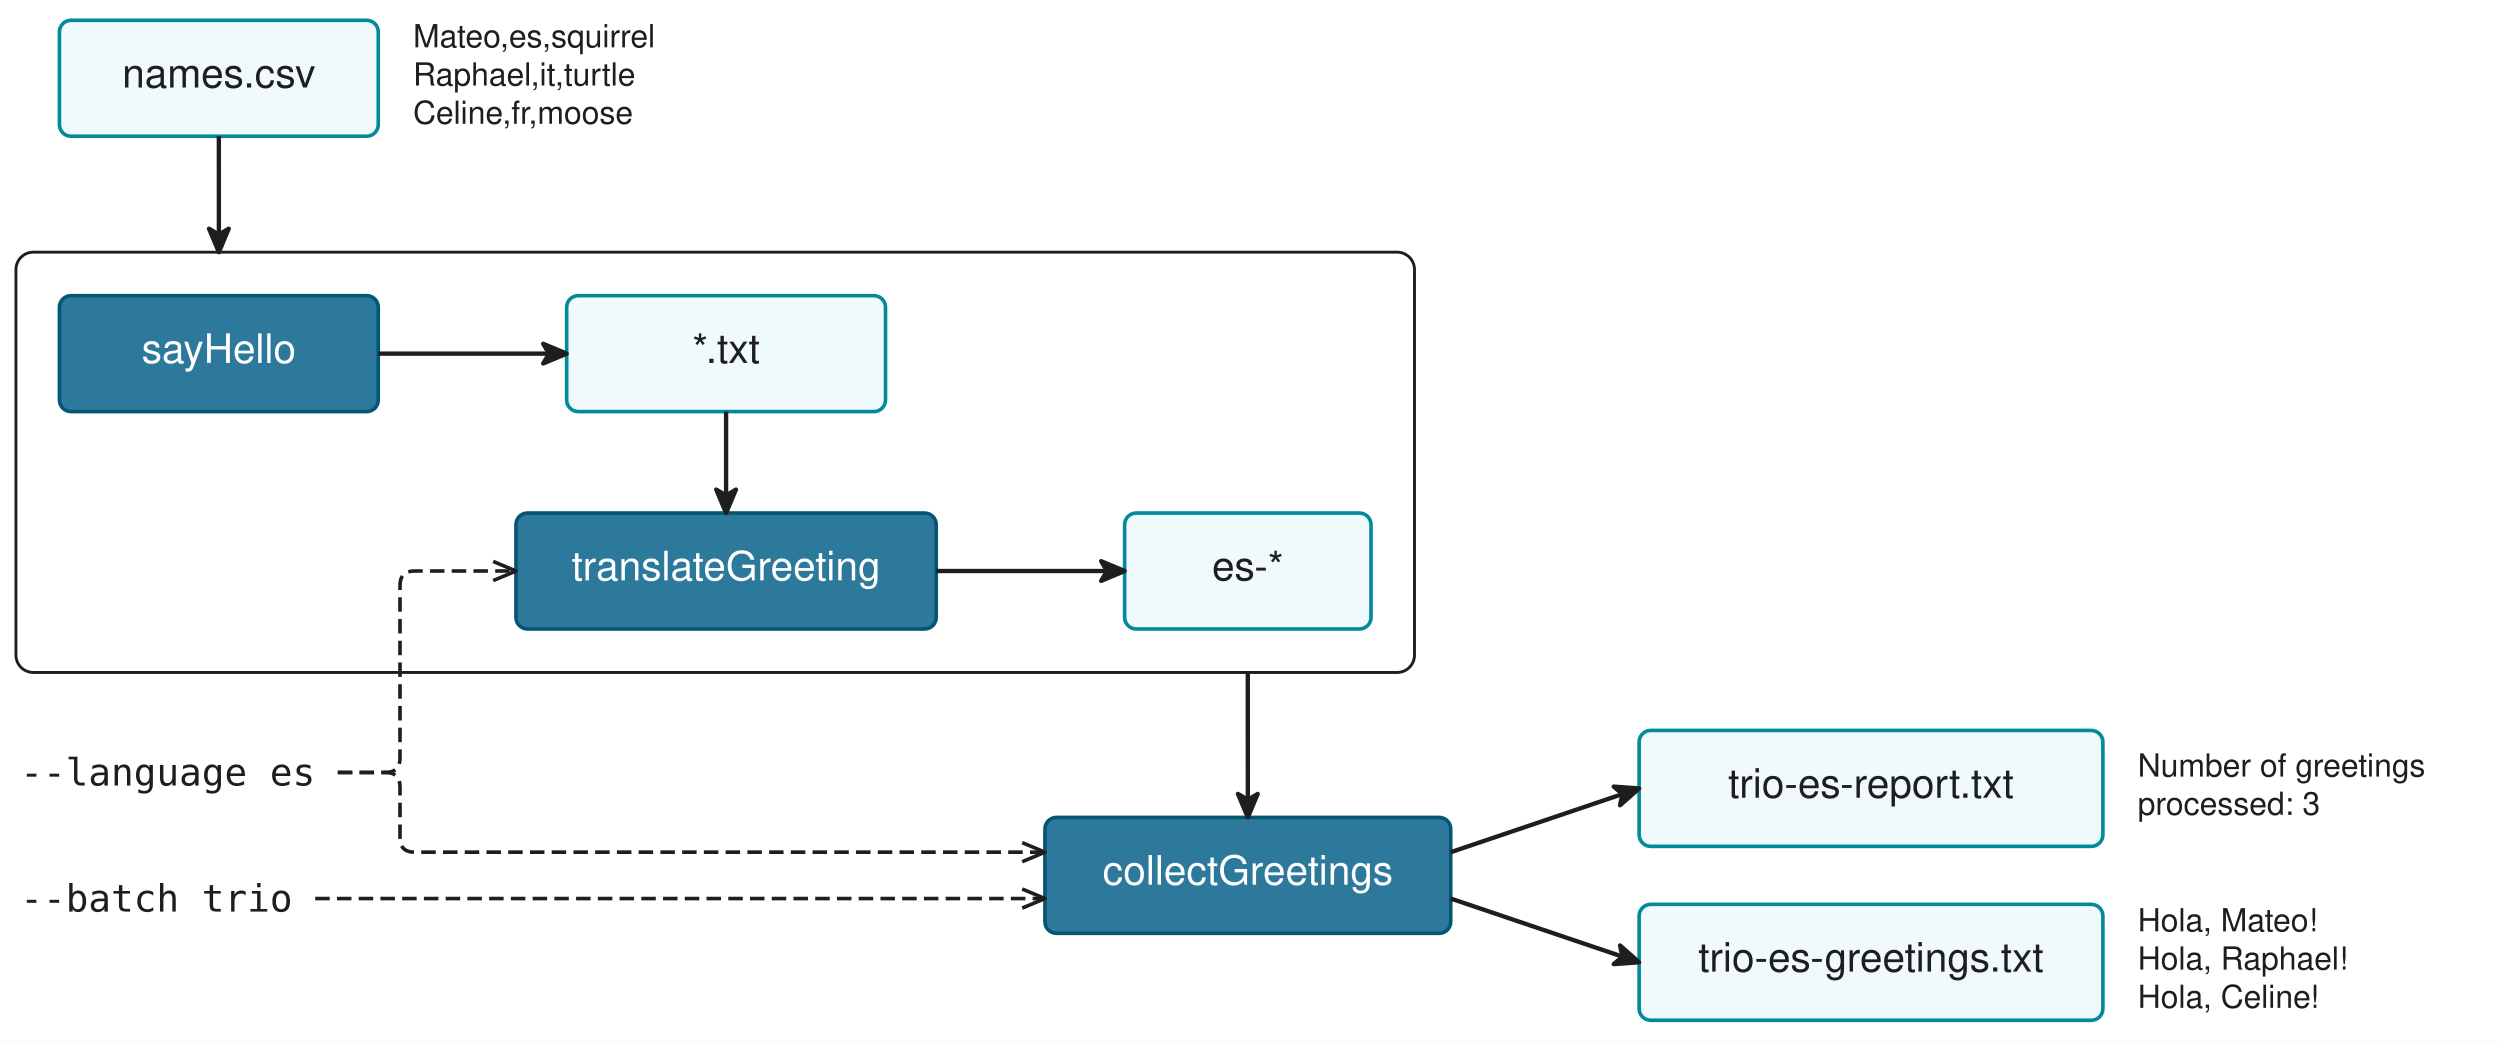
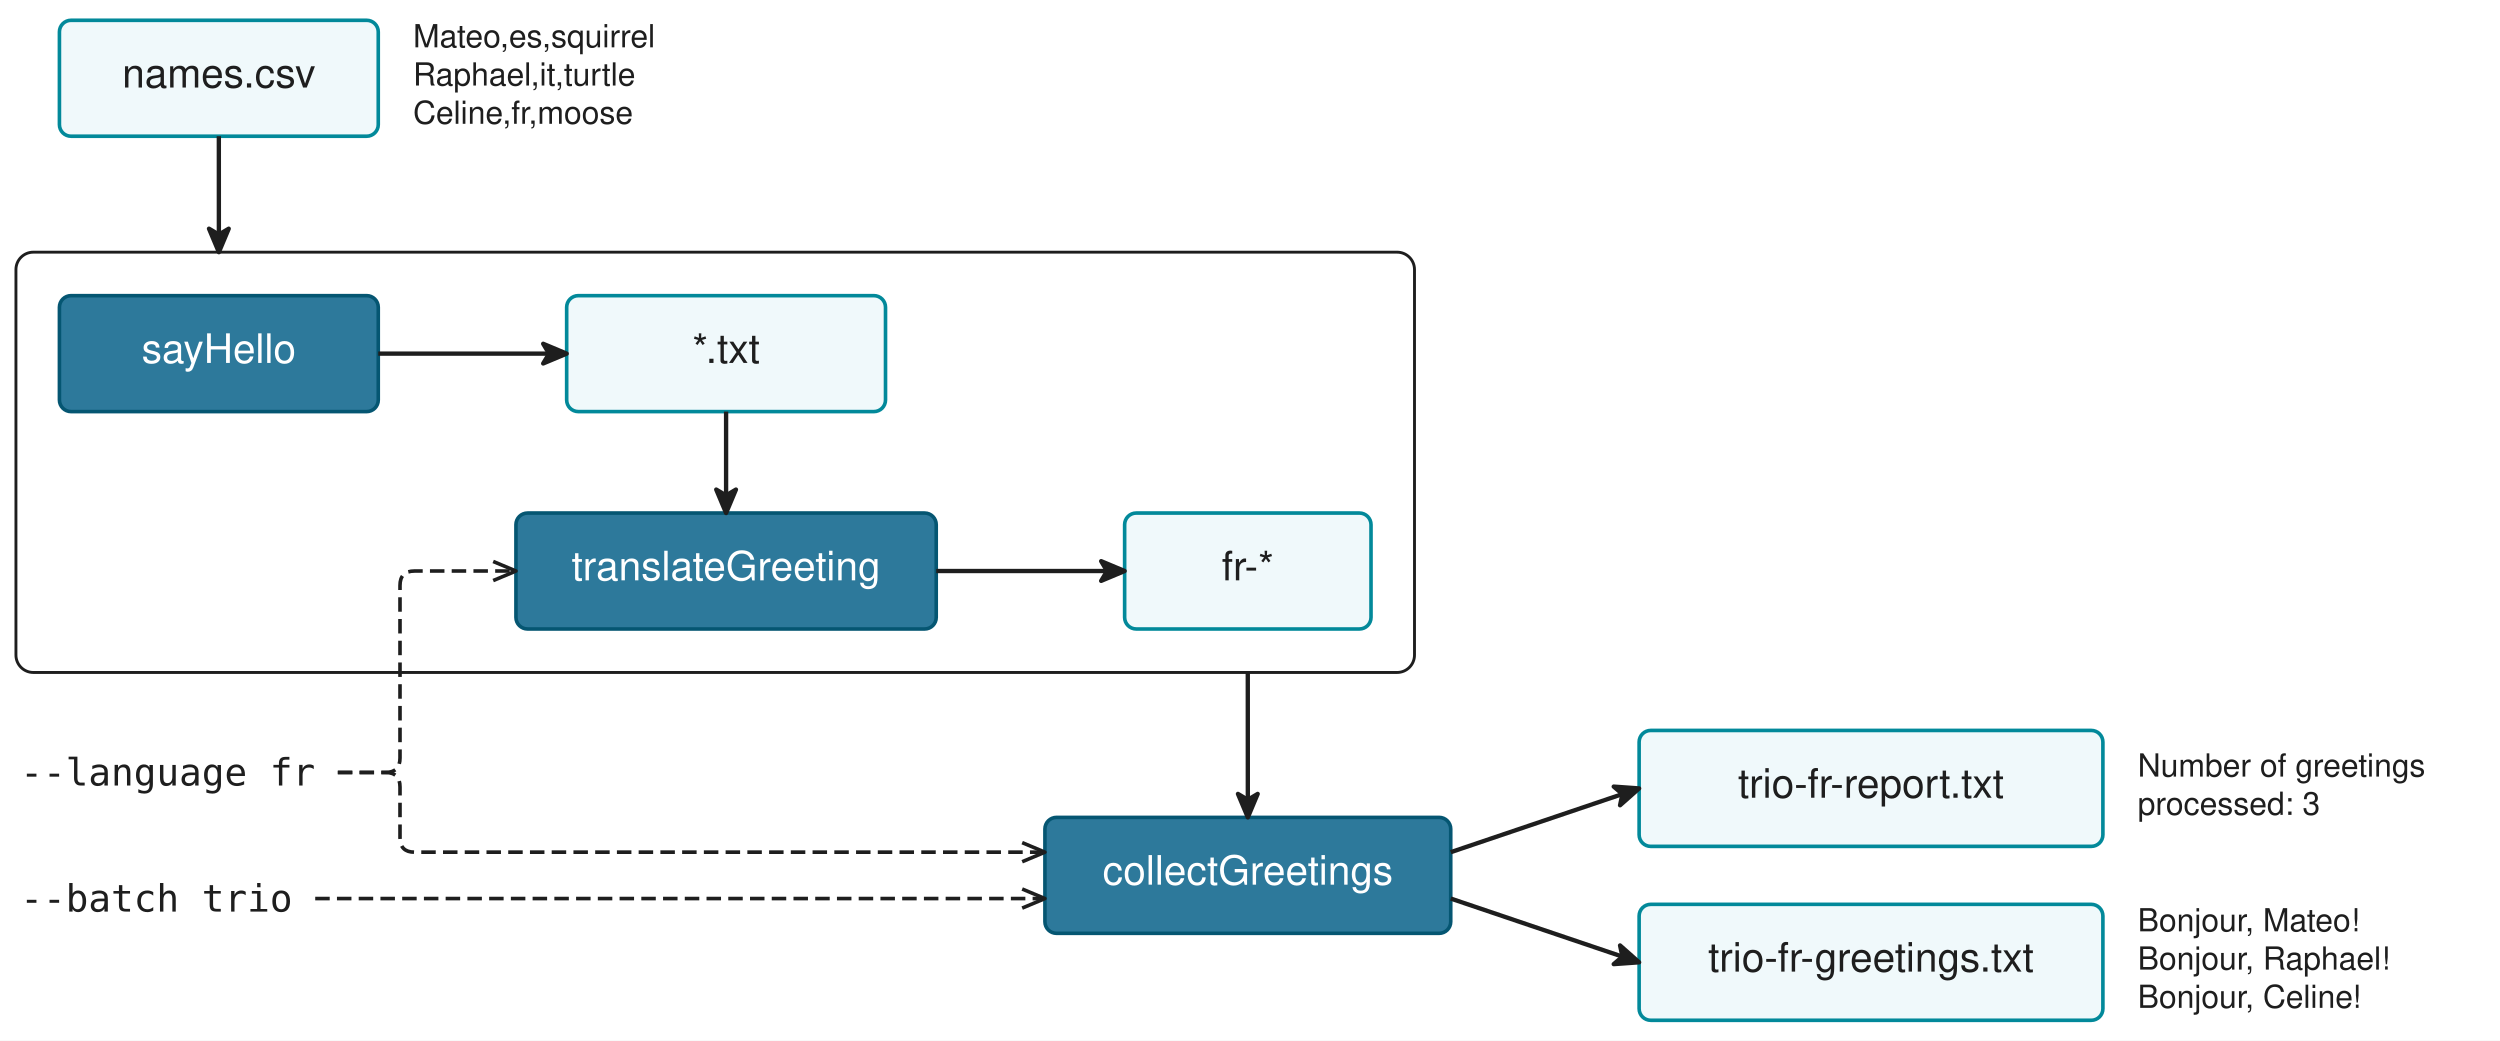
- <svg xmlns="http://www.w3.org/2000/svg" version="1.1" width="1725px" height="718px" viewBox="-1 76 1725 718" content="&lt;mxfile&gt;&lt;diagram id=&quot;hello-collect-4-way&quot; name=&quot;hello-collect-4-way&quot;&gt;&lt;mxGraphModel dx=&quot;2145&quot; dy=&quot;840&quot; grid=&quot;1&quot; gridSize=&quot;10&quot; guides=&quot;1&quot; tooltips=&quot;1&quot; connect=&quot;1&quot; arrows=&quot;1&quot; fold=&quot;1&quot; page=&quot;0&quot; pageScale=&quot;1&quot; pageWidth=&quot;1600&quot; pageHeight=&quot;1000&quot; background=&quot;#ffffff&quot; math=&quot;0&quot; shadow=&quot;0&quot;&gt;&lt;root&gt;&lt;mxCell id=&quot;0&quot; /&gt;&lt;mxCell id=&quot;1&quot; parent=&quot;0&quot; /&gt;&lt;mxCell id=&quot;frame7&quot; parent=&quot;1&quot; style=&quot;rounded=1;absoluteArcSize=1;arcSize=24;whiteSpace=nowrap;html=0;fillColor=none;strokeColor=#1e1e1e;container=1;collapsible=0;recursiveResize=0;strokeWidth=2;&quot; value=&quot;&quot; vertex=&quot;1&quot;&gt;&lt;mxGeometry height=&quot;290&quot; width=&quot;965&quot; x=&quot;10&quot; y=&quot;250&quot; as=&quot;geometry&quot; /&gt;&lt;/mxCell&gt;&lt;mxCell id=&quot;box3&quot; parent=&quot;frame7&quot; style=&quot;rounded=1;absoluteArcSize=1;arcSize=16;whiteSpace=nowrap;html=0;fontFamily=Helvetica;fontSize=28;fillColor=#2d799b;strokeColor=#055672;fontColor=#ffffff;strokeWidth=2.5;&quot; value=&quot;sayHello&quot; vertex=&quot;1&quot;&gt;&lt;mxGeometry height=&quot;80&quot; width=&quot;220&quot; x=&quot;30&quot; y=&quot;30&quot; as=&quot;geometry&quot; /&gt;&lt;/mxCell&gt;&lt;mxCell id=&quot;box4&quot; parent=&quot;frame7&quot; style=&quot;rounded=1;absoluteArcSize=1;arcSize=16;whiteSpace=nowrap;html=0;fontFamily=Helvetica;fontSize=28;fillColor=#f0f9fb;strokeColor=#02899a;fontColor=#1e1e1e;strokeWidth=2.5;&quot; value=&quot;*.txt&quot; vertex=&quot;1&quot;&gt;&lt;mxGeometry height=&quot;80&quot; width=&quot;220&quot; x=&quot;380&quot; y=&quot;30&quot; as=&quot;geometry&quot; /&gt;&lt;/mxCell&gt;&lt;mxCell id=&quot;box5&quot; parent=&quot;frame7&quot; style=&quot;rounded=1;absoluteArcSize=1;arcSize=16;whiteSpace=nowrap;html=0;fontFamily=Helvetica;fontSize=28;fillColor=#2d799b;strokeColor=#055672;fontColor=#ffffff;strokeWidth=2.5;&quot; value=&quot;translateGreeting&quot; vertex=&quot;1&quot;&gt;&lt;mxGeometry height=&quot;80&quot; width=&quot;290&quot; x=&quot;345&quot; y=&quot;180&quot; as=&quot;geometry&quot; /&gt;&lt;/mxCell&gt;&lt;mxCell id=&quot;box6&quot; parent=&quot;frame7&quot; style=&quot;rounded=1;absoluteArcSize=1;arcSize=16;whiteSpace=nowrap;html=0;fontFamily=Helvetica;fontSize=28;fillColor=#f0f9fb;strokeColor=#02899a;fontColor=#1e1e1e;strokeWidth=2.5;&quot; value=&quot;es-*&quot; vertex=&quot;1&quot;&gt;&lt;mxGeometry height=&quot;80&quot; width=&quot;170&quot; x=&quot;765&quot; y=&quot;180&quot; as=&quot;geometry&quot; /&gt;&lt;/mxCell&gt;&lt;mxCell id=&quot;edge17&quot; edge=&quot;1&quot; parent=&quot;frame7&quot; source=&quot;box4&quot; style=&quot;edgeStyle=none;html=0;endArrow=classic;endFill=1;strokeColor=#1e1e1e;exitX=0.5;exitY=1;exitDx=0;exitDy=0;entryY=0;entryDy=0;entryDx=0;entryX=0.5;strokeWidth=3;endSize=12;&quot; target=&quot;box5&quot;&gt;&lt;mxGeometry relative=&quot;1&quot; as=&quot;geometry&quot; /&gt;&lt;/mxCell&gt;&lt;mxCell id=&quot;edge18&quot; edge=&quot;1&quot; parent=&quot;frame7&quot; source=&quot;box5&quot; style=&quot;edgeStyle=none;html=0;endArrow=classic;endFill=1;strokeColor=#1e1e1e;exitX=1;exitY=0.5;entryX=0;entryY=0.5;exitDx=0;exitDy=0;entryDx=0;entryDy=0;strokeWidth=3;endSize=12;&quot; target=&quot;box6&quot;&gt;&lt;mxGeometry relative=&quot;1&quot; as=&quot;geometry&quot; /&gt;&lt;/mxCell&gt;&lt;mxCell id=&quot;edge19&quot; edge=&quot;1&quot; parent=&quot;frame7&quot; source=&quot;box3&quot; style=&quot;edgeStyle=none;html=0;endArrow=classic;endFill=1;strokeColor=#1e1e1e;exitX=1;exitY=0.5;entryX=0;entryY=0.5;exitDx=0;exitDy=0;entryDx=0;entryDy=0;strokeWidth=3;endSize=12;&quot; target=&quot;box4&quot;&gt;&lt;mxGeometry relative=&quot;1&quot; as=&quot;geometry&quot; /&gt;&lt;/mxCell&gt;&lt;mxCell id=&quot;box8&quot; parent=&quot;1&quot; style=&quot;rounded=1;absoluteArcSize=1;arcSize=16;whiteSpace=nowrap;html=0;fontFamily=Helvetica;fontSize=28;fillColor=#2d799b;strokeColor=#055672;fontColor=#ffffff;strokeWidth=2.5;&quot; value=&quot;collectGreetings&quot; vertex=&quot;1&quot;&gt;&lt;mxGeometry height=&quot;80&quot; width=&quot;280&quot; x=&quot;720&quot; y=&quot;640&quot; as=&quot;geometry&quot; /&gt;&lt;/mxCell&gt;&lt;mxCell id=&quot;box9&quot; parent=&quot;1&quot; style=&quot;rounded=1;absoluteArcSize=1;arcSize=16;whiteSpace=nowrap;html=0;fontFamily=Helvetica;fontSize=28;fillColor=#f0f9fb;strokeColor=#02899a;fontColor=#1e1e1e;strokeWidth=2.5;&quot; value=&quot;trio-es-greetings.txt&quot; vertex=&quot;1&quot;&gt;&lt;mxGeometry height=&quot;80&quot; width=&quot;320&quot; x=&quot;1130&quot; y=&quot;700&quot; as=&quot;geometry&quot; /&gt;&lt;/mxCell&gt;&lt;mxCell id=&quot;box10&quot; parent=&quot;1&quot; style=&quot;rounded=1;absoluteArcSize=1;arcSize=16;whiteSpace=nowrap;html=0;fontFamily=Helvetica;fontSize=28;fillColor=#f0f9fb;strokeColor=#02899a;fontColor=#1e1e1e;strokeWidth=2.5;&quot; value=&quot;names.csv&quot; vertex=&quot;1&quot;&gt;&lt;mxGeometry height=&quot;80&quot; width=&quot;220&quot; x=&quot;40&quot; y=&quot;90&quot; as=&quot;geometry&quot; /&gt;&lt;/mxCell&gt;&lt;mxCell id=&quot;box11&quot; parent=&quot;1&quot; style=&quot;rounded=1;absoluteArcSize=1;arcSize=16;whiteSpace=nowrap;html=0;fontFamily=Helvetica;fontSize=28;fillColor=#f0f9fb;strokeColor=#02899a;fontColor=#1e1e1e;strokeWidth=2.5;&quot; value=&quot;trio-es-report.txt&quot; vertex=&quot;1&quot;&gt;&lt;mxGeometry height=&quot;80&quot; width=&quot;320&quot; x=&quot;1130&quot; y=&quot;580&quot; as=&quot;geometry&quot; /&gt;&lt;/mxCell&gt;&lt;mxCell id=&quot;text12&quot; parent=&quot;1&quot; style=&quot;text;html=0;align=left;verticalAlign=middle;whiteSpace=nowrap;spacing=0;spacingLeft=4;fontFamily=Helvetica;fontSize=22;fontColor=#1e1e1e;&quot; value=&quot;Hola, Mateo!&amp;#10;Hola, Raphael!&amp;#10;Hola, Celine!&quot; vertex=&quot;1&quot;&gt;&lt;mxGeometry height=&quot;88&quot; width=&quot;183&quot; x=&quot;1470&quot; y=&quot;696&quot; as=&quot;geometry&quot; /&gt;&lt;/mxCell&gt;&lt;mxCell id=&quot;text13&quot; parent=&quot;1&quot; style=&quot;text;html=0;align=left;verticalAlign=middle;whiteSpace=nowrap;spacing=0;spacingLeft=4;fontFamily=Helvetica;fontSize=22;fontColor=#1e1e1e;&quot; value=&quot;Mateo,es,squirrel&amp;#10;Raphael,it,turtle&amp;#10;Celine,fr,moose&quot; vertex=&quot;1&quot;&gt;&lt;mxGeometry height=&quot;88&quot; width=&quot;220&quot; x=&quot;280&quot; y=&quot;86&quot; as=&quot;geometry&quot; /&gt;&lt;/mxCell&gt;&lt;mxCell id=&quot;text14&quot; parent=&quot;1&quot; style=&quot;text;html=0;align=left;verticalAlign=middle;whiteSpace=nowrap;spacing=0;spacingLeft=4;fontSize=26;fontFamily=Menlo;fontColor=#1e1e1e;&quot; value=&quot;--batch trio&quot; vertex=&quot;1&quot;&gt;&lt;mxGeometry height=&quot;38&quot; width=&quot;207.5&quot; x=&quot;9&quot; y=&quot;677&quot; as=&quot;geometry&quot; /&gt;&lt;/mxCell&gt;&lt;mxCell id=&quot;text15&quot; parent=&quot;1&quot; style=&quot;text;html=0;align=left;verticalAlign=middle;whiteSpace=nowrap;spacing=0;spacingLeft=4;fontFamily=Helvetica;fontSize=22;fontColor=#1e1e1e;&quot; value=&quot;Number of greetings&amp;#10;processed: 3&quot; vertex=&quot;1&quot;&gt;&lt;mxGeometry height=&quot;62&quot; width=&quot;244&quot; x=&quot;1470&quot; y=&quot;589&quot; as=&quot;geometry&quot; /&gt;&lt;/mxCell&gt;&lt;mxCell id=&quot;edge20&quot; edge=&quot;1&quot; parent=&quot;1&quot; source=&quot;frame7&quot; style=&quot;edgeStyle=none;html=0;endArrow=classic;endFill=1;strokeColor=#1e1e1e;exitY=1;exitDx=0;exitDy=0;entryY=0;entryDy=0;entryDx=0;exitX=0.881;entryX=0.5;strokeWidth=3;endSize=12;&quot; target=&quot;box8&quot;&gt;&lt;mxGeometry relative=&quot;1&quot; as=&quot;geometry&quot; /&gt;&lt;/mxCell&gt;&lt;mxCell id=&quot;edge21&quot; edge=&quot;1&quot; parent=&quot;1&quot; source=&quot;box10&quot; style=&quot;edgeStyle=none;html=0;endArrow=classic;endFill=1;strokeColor=#1e1e1e;exitY=1;exitDx=0;exitDy=0;entryY=0;entryDy=0;entryDx=0;exitX=0.5;entryX=0.145;strokeWidth=3;endSize=12;&quot; target=&quot;frame7&quot;&gt;&lt;mxGeometry relative=&quot;1&quot; as=&quot;geometry&quot; /&gt;&lt;/mxCell&gt;&lt;mxCell id=&quot;edge22&quot; edge=&quot;1&quot; parent=&quot;1&quot; source=&quot;box8&quot; style=&quot;edgeStyle=none;html=0;endArrow=classic;endFill=1;strokeColor=#1e1e1e;exitX=1;exitDx=0;exitDy=0;entryX=0;entryDx=0;entryDy=0;exitY=0.3;entryY=0.5;strokeWidth=3;endSize=12;&quot; target=&quot;box11&quot;&gt;&lt;mxGeometry relative=&quot;1&quot; as=&quot;geometry&quot; /&gt;&lt;/mxCell&gt;&lt;mxCell id=&quot;edge23&quot; edge=&quot;1&quot; parent=&quot;1&quot; source=&quot;text14&quot; style=&quot;edgeStyle=orthogonalEdgeStyle;rounded=1;arcSize=40;html=0;exitDx=0;exitDy=0;entryDx=0;entryDy=0;dashed=1;endArrow=open;endFill=0;exitX=1;exitY=0.5;entryX=0;entryY=0.7;strokeWidth=2.5;endSize=12;strokeColor=#1e1e1e;dashPattern=4 2;&quot; target=&quot;box8&quot;&gt;&lt;mxGeometry relative=&quot;1&quot; x=&quot;-0.187&quot; as=&quot;geometry&quot;&gt;&lt;mxPoint x=&quot;720&quot; y=&quot;696&quot; as=&quot;targetPoint&quot; /&gt;&lt;/mxGeometry&gt;&lt;/mxCell&gt;&lt;mxCell id=&quot;edge24&quot; edge=&quot;1&quot; parent=&quot;1&quot; source=&quot;box8&quot; style=&quot;edgeStyle=none;html=0;endArrow=classic;endFill=1;strokeColor=#1e1e1e;exitX=1;exitDx=0;exitDy=0;entryX=0;entryDx=0;entryDy=0;exitY=0.7;entryY=0.5;strokeWidth=3;endSize=12;&quot; target=&quot;box9&quot;&gt;&lt;mxGeometry relative=&quot;1&quot; as=&quot;geometry&quot; /&gt;&lt;/mxCell&gt;&lt;mxCell id=&quot;text16&quot; parent=&quot;1&quot; style=&quot;text;html=0;align=left;verticalAlign=middle;whiteSpace=nowrap;spacing=0;spacingLeft=4;fontSize=26;fontFamily=Menlo;fontColor=#1e1e1e;&quot; value=&quot;--language es&quot; vertex=&quot;1&quot;&gt;&lt;mxGeometry height=&quot;38&quot; width=&quot;223.1&quot; x=&quot;9&quot; y=&quot;590&quot; as=&quot;geometry&quot; /&gt;&lt;/mxCell&gt;&lt;mxCell id=&quot;edge25&quot; edge=&quot;1&quot; parent=&quot;1&quot; source=&quot;text16&quot; style=&quot;edgeStyle=orthogonalEdgeStyle;rounded=1;arcSize=40;html=0;exitDx=0;exitDy=0;entryDx=0;entryDy=0;dashed=1;endArrow=open;endFill=0;exitX=1;exitY=0.5;entryX=0;entryY=0.5;strokeWidth=2.5;endSize=12;strokeColor=#1e1e1e;dashPattern=4 2;&quot; target=&quot;box5&quot;&gt;&lt;mxGeometry relative=&quot;1&quot; x=&quot;-0.026&quot; as=&quot;geometry&quot;&gt;&lt;Array as=&quot;points&quot;&gt;&lt;mxPoint x=&quot;275&quot; y=&quot;609&quot; /&gt;&lt;mxPoint x=&quot;275&quot; y=&quot;470&quot; /&gt;&lt;/Array&gt;&lt;/mxGeometry&gt;&lt;/mxCell&gt;&lt;mxCell id=&quot;tl68wf-33q9DYIZZiuzW-2&quot; edge=&quot;1&quot; parent=&quot;1&quot; source=&quot;text16&quot; style=&quot;edgeStyle=orthogonalEdgeStyle;rounded=1;arcSize=40;html=0;entryDx=0;entryDy=0;exitDx=0;exitDy=0;dashed=1;endArrow=open;endFill=0;exitX=1;exitY=0.5;entryX=0;entryY=0.3;strokeWidth=2.5;endSize=12;strokeColor=#1e1e1e;dashPattern=4 2;&quot; target=&quot;box8&quot;&gt;&lt;mxGeometry relative=&quot;1&quot; x=&quot;-0.392&quot; as=&quot;geometry&quot;&gt;&lt;Array as=&quot;points&quot;&gt;&lt;mxPoint x=&quot;275&quot; y=&quot;609&quot; /&gt;&lt;mxPoint x=&quot;275&quot; y=&quot;664&quot; /&gt;&lt;/Array&gt;&lt;/mxGeometry&gt;&lt;/mxCell&gt;&lt;/root&gt;&lt;/mxGraphModel&gt;&lt;/diagram&gt;&lt;/mxfile&gt;">
+ <svg xmlns="http://www.w3.org/2000/svg" version="1.1" width="1725px" height="718px" viewBox="-1 76 1725 718" content="&lt;mxfile&gt;&lt;diagram id=&quot;hello-collect-4-way&quot; name=&quot;hello-collect-4-way&quot;&gt;&lt;mxGraphModel dx=&quot;2145&quot; dy=&quot;840&quot; grid=&quot;1&quot; gridSize=&quot;10&quot; guides=&quot;1&quot; tooltips=&quot;1&quot; connect=&quot;1&quot; arrows=&quot;1&quot; fold=&quot;1&quot; page=&quot;0&quot; pageScale=&quot;1&quot; pageWidth=&quot;1600&quot; pageHeight=&quot;1000&quot; background=&quot;#ffffff&quot; math=&quot;0&quot; shadow=&quot;0&quot;&gt;&lt;root&gt;&lt;mxCell id=&quot;0&quot; /&gt;&lt;mxCell id=&quot;1&quot; parent=&quot;0&quot; /&gt;&lt;mxCell id=&quot;frame7&quot; parent=&quot;1&quot; style=&quot;rounded=1;absoluteArcSize=1;arcSize=24;whiteSpace=nowrap;html=0;fillColor=none;strokeColor=#1e1e1e;container=1;collapsible=0;recursiveResize=0;strokeWidth=2;&quot; value=&quot;&quot; vertex=&quot;1&quot;&gt;&lt;mxGeometry height=&quot;290&quot; width=&quot;965&quot; x=&quot;10&quot; y=&quot;250&quot; as=&quot;geometry&quot; /&gt;&lt;/mxCell&gt;&lt;mxCell id=&quot;box3&quot; parent=&quot;frame7&quot; style=&quot;rounded=1;absoluteArcSize=1;arcSize=16;whiteSpace=nowrap;html=0;fontFamily=Helvetica;fontSize=28;fillColor=#2d799b;strokeColor=#055672;fontColor=#ffffff;strokeWidth=2.5;&quot; value=&quot;sayHello&quot; vertex=&quot;1&quot;&gt;&lt;mxGeometry height=&quot;80&quot; width=&quot;220&quot; x=&quot;30&quot; y=&quot;30&quot; as=&quot;geometry&quot; /&gt;&lt;/mxCell&gt;&lt;mxCell id=&quot;box4&quot; parent=&quot;frame7&quot; style=&quot;rounded=1;absoluteArcSize=1;arcSize=16;whiteSpace=nowrap;html=0;fontFamily=Helvetica;fontSize=28;fillColor=#f0f9fb;strokeColor=#02899a;fontColor=#1e1e1e;strokeWidth=2.5;&quot; value=&quot;*.txt&quot; vertex=&quot;1&quot;&gt;&lt;mxGeometry height=&quot;80&quot; width=&quot;220&quot; x=&quot;380&quot; y=&quot;30&quot; as=&quot;geometry&quot; /&gt;&lt;/mxCell&gt;&lt;mxCell id=&quot;box5&quot; parent=&quot;frame7&quot; style=&quot;rounded=1;absoluteArcSize=1;arcSize=16;whiteSpace=nowrap;html=0;fontFamily=Helvetica;fontSize=28;fillColor=#2d799b;strokeColor=#055672;fontColor=#ffffff;strokeWidth=2.5;&quot; value=&quot;translateGreeting&quot; vertex=&quot;1&quot;&gt;&lt;mxGeometry height=&quot;80&quot; width=&quot;290&quot; x=&quot;345&quot; y=&quot;180&quot; as=&quot;geometry&quot; /&gt;&lt;/mxCell&gt;&lt;mxCell id=&quot;box6&quot; parent=&quot;frame7&quot; style=&quot;rounded=1;absoluteArcSize=1;arcSize=16;whiteSpace=nowrap;html=0;fontFamily=Helvetica;fontSize=28;fillColor=#f0f9fb;strokeColor=#02899a;fontColor=#1e1e1e;strokeWidth=2.5;&quot; value=&quot;fr-*&quot; vertex=&quot;1&quot;&gt;&lt;mxGeometry height=&quot;80&quot; width=&quot;170&quot; x=&quot;765&quot; y=&quot;180&quot; as=&quot;geometry&quot; /&gt;&lt;/mxCell&gt;&lt;mxCell id=&quot;edge17&quot; edge=&quot;1&quot; parent=&quot;frame7&quot; source=&quot;box4&quot; style=&quot;edgeStyle=none;html=0;endArrow=classic;endFill=1;strokeColor=#1e1e1e;exitX=0.5;exitY=1;exitDx=0;exitDy=0;entryY=0;entryDy=0;entryDx=0;entryX=0.5;strokeWidth=3;endSize=12;&quot; target=&quot;box5&quot;&gt;&lt;mxGeometry relative=&quot;1&quot; as=&quot;geometry&quot; /&gt;&lt;/mxCell&gt;&lt;mxCell id=&quot;edge18&quot; edge=&quot;1&quot; parent=&quot;frame7&quot; source=&quot;box5&quot; style=&quot;edgeStyle=none;html=0;endArrow=classic;endFill=1;strokeColor=#1e1e1e;exitX=1;exitY=0.5;entryX=0;entryY=0.5;exitDx=0;exitDy=0;entryDx=0;entryDy=0;strokeWidth=3;endSize=12;&quot; target=&quot;box6&quot;&gt;&lt;mxGeometry relative=&quot;1&quot; as=&quot;geometry&quot; /&gt;&lt;/mxCell&gt;&lt;mxCell id=&quot;edge19&quot; edge=&quot;1&quot; parent=&quot;frame7&quot; source=&quot;box3&quot; style=&quot;edgeStyle=none;html=0;endArrow=classic;endFill=1;strokeColor=#1e1e1e;exitX=1;exitY=0.5;entryX=0;entryY=0.5;exitDx=0;exitDy=0;entryDx=0;entryDy=0;strokeWidth=3;endSize=12;&quot; target=&quot;box4&quot;&gt;&lt;mxGeometry relative=&quot;1&quot; as=&quot;geometry&quot; /&gt;&lt;/mxCell&gt;&lt;mxCell id=&quot;box8&quot; parent=&quot;1&quot; style=&quot;rounded=1;absoluteArcSize=1;arcSize=16;whiteSpace=nowrap;html=0;fontFamily=Helvetica;fontSize=28;fillColor=#2d799b;strokeColor=#055672;fontColor=#ffffff;strokeWidth=2.5;&quot; value=&quot;collectGreetings&quot; vertex=&quot;1&quot;&gt;&lt;mxGeometry height=&quot;80&quot; width=&quot;280&quot; x=&quot;720&quot; y=&quot;640&quot; as=&quot;geometry&quot; /&gt;&lt;/mxCell&gt;&lt;mxCell id=&quot;box9&quot; parent=&quot;1&quot; style=&quot;rounded=1;absoluteArcSize=1;arcSize=16;whiteSpace=nowrap;html=0;fontFamily=Helvetica;fontSize=28;fillColor=#f0f9fb;strokeColor=#02899a;fontColor=#1e1e1e;strokeWidth=2.5;&quot; value=&quot;trio-fr-greetings.txt&quot; vertex=&quot;1&quot;&gt;&lt;mxGeometry height=&quot;80&quot; width=&quot;320&quot; x=&quot;1130&quot; y=&quot;700&quot; as=&quot;geometry&quot; /&gt;&lt;/mxCell&gt;&lt;mxCell id=&quot;box10&quot; parent=&quot;1&quot; style=&quot;rounded=1;absoluteArcSize=1;arcSize=16;whiteSpace=nowrap;html=0;fontFamily=Helvetica;fontSize=28;fillColor=#f0f9fb;strokeColor=#02899a;fontColor=#1e1e1e;strokeWidth=2.5;&quot; value=&quot;names.csv&quot; vertex=&quot;1&quot;&gt;&lt;mxGeometry height=&quot;80&quot; width=&quot;220&quot; x=&quot;40&quot; y=&quot;90&quot; as=&quot;geometry&quot; /&gt;&lt;/mxCell&gt;&lt;mxCell id=&quot;box11&quot; parent=&quot;1&quot; style=&quot;rounded=1;absoluteArcSize=1;arcSize=16;whiteSpace=nowrap;html=0;fontFamily=Helvetica;fontSize=28;fillColor=#f0f9fb;strokeColor=#02899a;fontColor=#1e1e1e;strokeWidth=2.5;&quot; value=&quot;trio-fr-report.txt&quot; vertex=&quot;1&quot;&gt;&lt;mxGeometry height=&quot;80&quot; width=&quot;320&quot; x=&quot;1130&quot; y=&quot;580&quot; as=&quot;geometry&quot; /&gt;&lt;/mxCell&gt;&lt;mxCell id=&quot;text12&quot; parent=&quot;1&quot; style=&quot;text;html=0;align=left;verticalAlign=middle;whiteSpace=nowrap;spacing=0;spacingLeft=4;fontFamily=Helvetica;fontSize=22;fontColor=#1e1e1e;&quot; value=&quot;Bonjour, Mateo!&amp;#10;Bonjour, Raphael!&amp;#10;Bonjour, Celine!&quot; vertex=&quot;1&quot;&gt;&lt;mxGeometry height=&quot;88&quot; width=&quot;216&quot; x=&quot;1470&quot; y=&quot;696&quot; as=&quot;geometry&quot; /&gt;&lt;/mxCell&gt;&lt;mxCell id=&quot;text13&quot; parent=&quot;1&quot; style=&quot;text;html=0;align=left;verticalAlign=middle;whiteSpace=nowrap;spacing=0;spacingLeft=4;fontFamily=Helvetica;fontSize=22;fontColor=#1e1e1e;&quot; value=&quot;Mateo,es,squirrel&amp;#10;Raphael,it,turtle&amp;#10;Celine,fr,moose&quot; vertex=&quot;1&quot;&gt;&lt;mxGeometry height=&quot;88&quot; width=&quot;220&quot; x=&quot;280&quot; y=&quot;86&quot; as=&quot;geometry&quot; /&gt;&lt;/mxCell&gt;&lt;mxCell id=&quot;text14&quot; parent=&quot;1&quot; style=&quot;text;html=0;align=left;verticalAlign=middle;whiteSpace=nowrap;spacing=0;spacingLeft=4;fontSize=26;fontFamily=Menlo;fontColor=#1e1e1e;&quot; value=&quot;--batch trio&quot; vertex=&quot;1&quot;&gt;&lt;mxGeometry height=&quot;38&quot; width=&quot;207.5&quot; x=&quot;9&quot; y=&quot;677&quot; as=&quot;geometry&quot; /&gt;&lt;/mxCell&gt;&lt;mxCell id=&quot;text15&quot; parent=&quot;1&quot; style=&quot;text;html=0;align=left;verticalAlign=middle;whiteSpace=nowrap;spacing=0;spacingLeft=4;fontFamily=Helvetica;fontSize=22;fontColor=#1e1e1e;&quot; value=&quot;Number of greetings&amp;#10;processed: 3&quot; vertex=&quot;1&quot;&gt;&lt;mxGeometry height=&quot;62&quot; width=&quot;244&quot; x=&quot;1470&quot; y=&quot;589&quot; as=&quot;geometry&quot; /&gt;&lt;/mxCell&gt;&lt;mxCell id=&quot;edge20&quot; edge=&quot;1&quot; parent=&quot;1&quot; source=&quot;frame7&quot; style=&quot;edgeStyle=none;html=0;endArrow=classic;endFill=1;strokeColor=#1e1e1e;exitY=1;exitDx=0;exitDy=0;entryY=0;entryDy=0;entryDx=0;exitX=0.881;entryX=0.5;strokeWidth=3;endSize=12;&quot; target=&quot;box8&quot;&gt;&lt;mxGeometry relative=&quot;1&quot; as=&quot;geometry&quot; /&gt;&lt;/mxCell&gt;&lt;mxCell id=&quot;edge21&quot; edge=&quot;1&quot; parent=&quot;1&quot; source=&quot;box10&quot; style=&quot;edgeStyle=none;html=0;endArrow=classic;endFill=1;strokeColor=#1e1e1e;exitY=1;exitDx=0;exitDy=0;entryY=0;entryDy=0;entryDx=0;exitX=0.5;entryX=0.145;strokeWidth=3;endSize=12;&quot; target=&quot;frame7&quot;&gt;&lt;mxGeometry relative=&quot;1&quot; as=&quot;geometry&quot; /&gt;&lt;/mxCell&gt;&lt;mxCell id=&quot;edge22&quot; edge=&quot;1&quot; parent=&quot;1&quot; source=&quot;box8&quot; style=&quot;edgeStyle=none;html=0;endArrow=classic;endFill=1;strokeColor=#1e1e1e;exitX=1;exitDx=0;exitDy=0;entryX=0;entryDx=0;entryDy=0;exitY=0.3;entryY=0.5;strokeWidth=3;endSize=12;&quot; target=&quot;box11&quot;&gt;&lt;mxGeometry relative=&quot;1&quot; as=&quot;geometry&quot; /&gt;&lt;/mxCell&gt;&lt;mxCell id=&quot;edge23&quot; edge=&quot;1&quot; parent=&quot;1&quot; source=&quot;text14&quot; style=&quot;edgeStyle=orthogonalEdgeStyle;rounded=1;arcSize=40;html=0;exitDx=0;exitDy=0;entryDx=0;entryDy=0;dashed=1;endArrow=open;endFill=0;exitX=1;exitY=0.5;entryX=0;entryY=0.7;strokeWidth=2.5;endSize=12;strokeColor=#1e1e1e;dashPattern=4 2;&quot; target=&quot;box8&quot;&gt;&lt;mxGeometry relative=&quot;1&quot; x=&quot;-0.187&quot; as=&quot;geometry&quot;&gt;&lt;mxPoint x=&quot;720&quot; y=&quot;696&quot; as=&quot;targetPoint&quot; /&gt;&lt;/mxGeometry&gt;&lt;/mxCell&gt;&lt;mxCell id=&quot;edge24&quot; edge=&quot;1&quot; parent=&quot;1&quot; source=&quot;box8&quot; style=&quot;edgeStyle=none;html=0;endArrow=classic;endFill=1;strokeColor=#1e1e1e;exitX=1;exitDx=0;exitDy=0;entryX=0;entryDx=0;entryDy=0;exitY=0.7;entryY=0.5;strokeWidth=3;endSize=12;&quot; target=&quot;box9&quot;&gt;&lt;mxGeometry relative=&quot;1&quot; as=&quot;geometry&quot; /&gt;&lt;/mxCell&gt;&lt;mxCell id=&quot;text16&quot; parent=&quot;1&quot; style=&quot;text;html=0;align=left;verticalAlign=middle;whiteSpace=nowrap;spacing=0;spacingLeft=4;fontSize=26;fontFamily=Menlo;fontColor=#1e1e1e;&quot; value=&quot;--language fr&quot; vertex=&quot;1&quot;&gt;&lt;mxGeometry height=&quot;38&quot; width=&quot;223.1&quot; x=&quot;9&quot; y=&quot;590&quot; as=&quot;geometry&quot; /&gt;&lt;/mxCell&gt;&lt;mxCell id=&quot;edge25&quot; edge=&quot;1&quot; parent=&quot;1&quot; source=&quot;text16&quot; style=&quot;edgeStyle=orthogonalEdgeStyle;rounded=1;arcSize=40;html=0;exitDx=0;exitDy=0;entryDx=0;entryDy=0;dashed=1;endArrow=open;endFill=0;exitX=1;exitY=0.5;entryX=0;entryY=0.5;strokeWidth=2.5;endSize=12;strokeColor=#1e1e1e;dashPattern=4 2;&quot; target=&quot;box5&quot;&gt;&lt;mxGeometry relative=&quot;1&quot; x=&quot;-0.026&quot; as=&quot;geometry&quot;&gt;&lt;Array as=&quot;points&quot;&gt;&lt;mxPoint x=&quot;275&quot; y=&quot;609&quot; /&gt;&lt;mxPoint x=&quot;275&quot; y=&quot;470&quot; /&gt;&lt;/Array&gt;&lt;/mxGeometry&gt;&lt;/mxCell&gt;&lt;mxCell id=&quot;tl68wf-33q9DYIZZiuzW-2&quot; edge=&quot;1&quot; parent=&quot;1&quot; source=&quot;text16&quot; style=&quot;edgeStyle=orthogonalEdgeStyle;rounded=1;arcSize=40;html=0;entryDx=0;entryDy=0;exitDx=0;exitDy=0;dashed=1;endArrow=open;endFill=0;exitX=1;exitY=0.5;entryX=0;entryY=0.3;strokeWidth=2.5;endSize=12;strokeColor=#1e1e1e;dashPattern=4 2;&quot; target=&quot;box8&quot;&gt;&lt;mxGeometry relative=&quot;1&quot; x=&quot;-0.392&quot; as=&quot;geometry&quot;&gt;&lt;Array as=&quot;points&quot;&gt;&lt;mxPoint x=&quot;275&quot; y=&quot;609&quot; /&gt;&lt;mxPoint x=&quot;275&quot; y=&quot;664&quot; /&gt;&lt;/Array&gt;&lt;/mxGeometry&gt;&lt;/mxCell&gt;&lt;/root&gt;&lt;/mxGraphModel&gt;&lt;/diagram&gt;&lt;/mxfile&gt;">
  <g>
    <rect x="-1" y="76" width="1725" height="718" fill="#ffffff" />
    <rect x="10" y="250" width="965" height="290" rx="12" fill="none" stroke="#1e1e1e" stroke-width="2" />
    <rect x="720" y="640" width="280" height="80" rx="8" fill="#2d799b" stroke="#055672" stroke-width="2.5" />
    <text x="860" y="680" font-family="Helvetica, Arial, sans-serif" font-size="28px" fill="#ffffff" text-anchor="middle" dominant-baseline="central" xml:space="preserve">collectGreetings</text>
    <rect x="1130" y="700" width="320" height="80" rx="8" fill="#f0f9fb" stroke="#02899a" stroke-width="2.5" />
-     <text x="1290" y="740" font-family="Helvetica, Arial, sans-serif" font-size="28px" fill="#1e1e1e" text-anchor="middle" dominant-baseline="central" xml:space="preserve">trio-es-greetings.txt</text>
+     <text x="1290" y="740" font-family="Helvetica, Arial, sans-serif" font-size="28px" fill="#1e1e1e" text-anchor="middle" dominant-baseline="central" xml:space="preserve">trio-fr-greetings.txt</text>
    <rect x="40" y="90" width="220" height="80" rx="8" fill="#f0f9fb" stroke="#02899a" stroke-width="2.5" />
    <text x="150" y="130" font-family="Helvetica, Arial, sans-serif" font-size="28px" fill="#1e1e1e" text-anchor="middle" dominant-baseline="central" xml:space="preserve">names.csv</text>
    <rect x="1130" y="580" width="320" height="80" rx="8" fill="#f0f9fb" stroke="#02899a" stroke-width="2.5" />
-     <text x="1290" y="620" font-family="Helvetica, Arial, sans-serif" font-size="28px" fill="#1e1e1e" text-anchor="middle" dominant-baseline="central" xml:space="preserve">trio-es-report.txt</text>
-     <text x="1474" y="713.6" font-family="Helvetica, Arial, sans-serif" font-size="22px" fill="#1e1e1e" text-anchor="start" dominant-baseline="central" xml:space="preserve">Hola, Mateo!</text>
-     <text x="1474" y="740" font-family="Helvetica, Arial, sans-serif" font-size="22px" fill="#1e1e1e" text-anchor="start" dominant-baseline="central" xml:space="preserve">Hola, Raphael!</text>
-     <text x="1474" y="766.4" font-family="Helvetica, Arial, sans-serif" font-size="22px" fill="#1e1e1e" text-anchor="start" dominant-baseline="central" xml:space="preserve">Hola, Celine!</text>
+     <text x="1290" y="620" font-family="Helvetica, Arial, sans-serif" font-size="28px" fill="#1e1e1e" text-anchor="middle" dominant-baseline="central" xml:space="preserve">trio-fr-report.txt</text>
+     <text x="1474" y="713.6" font-family="Helvetica, Arial, sans-serif" font-size="22px" fill="#1e1e1e" text-anchor="start" dominant-baseline="central" xml:space="preserve">Bonjour, Mateo!</text>
+     <text x="1474" y="740" font-family="Helvetica, Arial, sans-serif" font-size="22px" fill="#1e1e1e" text-anchor="start" dominant-baseline="central" xml:space="preserve">Bonjour, Raphael!</text>
+     <text x="1474" y="766.4" font-family="Helvetica, Arial, sans-serif" font-size="22px" fill="#1e1e1e" text-anchor="start" dominant-baseline="central" xml:space="preserve">Bonjour, Celine!</text>
    <text x="284" y="103.6" font-family="Helvetica, Arial, sans-serif" font-size="22px" fill="#1e1e1e" text-anchor="start" dominant-baseline="central" xml:space="preserve">Mateo,es,squirrel</text>
    <text x="284" y="130" font-family="Helvetica, Arial, sans-serif" font-size="22px" fill="#1e1e1e" text-anchor="start" dominant-baseline="central" xml:space="preserve">Raphael,it,turtle</text>
    <text x="284" y="156.4" font-family="Helvetica, Arial, sans-serif" font-size="22px" fill="#1e1e1e" text-anchor="start" dominant-baseline="central" xml:space="preserve">Celine,fr,moose</text>
    <text x="13" y="696" font-family="Menlo, Consolas, monospace" font-size="26px" fill="#1e1e1e" text-anchor="start" dominant-baseline="central" xml:space="preserve">--batch trio</text>
    <text x="1474" y="606.8" font-family="Helvetica, Arial, sans-serif" font-size="22px" fill="#1e1e1e" text-anchor="start" dominant-baseline="central" xml:space="preserve">Number of greetings</text>
    <text x="1474" y="633.2" font-family="Helvetica, Arial, sans-serif" font-size="22px" fill="#1e1e1e" text-anchor="start" dominant-baseline="central" xml:space="preserve">processed: 3</text>
-     <text x="13" y="609" font-family="Menlo, Consolas, monospace" font-size="26px" fill="#1e1e1e" text-anchor="start" dominant-baseline="central" xml:space="preserve">--language es</text>
+     <text x="13" y="609" font-family="Menlo, Consolas, monospace" font-size="26px" fill="#1e1e1e" text-anchor="start" dominant-baseline="central" xml:space="preserve">--language fr</text>
    <rect x="40" y="280" width="220" height="80" rx="8" fill="#2d799b" stroke="#055672" stroke-width="2.5" />
    <text x="150" y="320" font-family="Helvetica, Arial, sans-serif" font-size="28px" fill="#ffffff" text-anchor="middle" dominant-baseline="central" xml:space="preserve">sayHello</text>
    <rect x="390" y="280" width="220" height="80" rx="8" fill="#f0f9fb" stroke="#02899a" stroke-width="2.5" />
    <text x="500" y="320" font-family="Helvetica, Arial, sans-serif" font-size="28px" fill="#1e1e1e" text-anchor="middle" dominant-baseline="central" xml:space="preserve">*.txt</text>
    <rect x="355" y="430" width="290" height="80" rx="8" fill="#2d799b" stroke="#055672" stroke-width="2.5" />
    <text x="500" y="470" font-family="Helvetica, Arial, sans-serif" font-size="28px" fill="#ffffff" text-anchor="middle" dominant-baseline="central" xml:space="preserve">translateGreeting</text>
    <rect x="775" y="430" width="170" height="80" rx="8" fill="#f0f9fb" stroke="#02899a" stroke-width="2.5" />
-     <text x="860" y="470" font-family="Helvetica, Arial, sans-serif" font-size="28px" fill="#1e1e1e" text-anchor="middle" dominant-baseline="central" xml:space="preserve">es-*</text>
+     <text x="860" y="470" font-family="Helvetica, Arial, sans-serif" font-size="28px" fill="#1e1e1e" text-anchor="middle" dominant-baseline="central" xml:space="preserve">fr-*</text>
    <path d="M500 360 L500 417.85" fill="none" stroke="#1e1e1e" stroke-width="3" />
    <path d="M500 430 L493.2 413.8 L500 417.85 L506.8 413.8 Z" fill="#1e1e1e" stroke="#1e1e1e" stroke-width="3" stroke-linejoin="round" />
    <path d="M645 470 L762.85 470" fill="none" stroke="#1e1e1e" stroke-width="3" />
    <path d="M775 470 L758.8 476.8 L762.85 470 L758.8 463.2 Z" fill="#1e1e1e" stroke="#1e1e1e" stroke-width="3" stroke-linejoin="round" />
    <path d="M260 320 L377.85 320" fill="none" stroke="#1e1e1e" stroke-width="3" />
    <path d="M390 320 L373.8 326.8 L377.85 320 L373.8 313.2 Z" fill="#1e1e1e" stroke="#1e1e1e" stroke-width="3" stroke-linejoin="round" />
    <path d="M859.97 540 L860 627.85" fill="none" stroke="#1e1e1e" stroke-width="3" />
    <path d="M860 640 L853.19 623.8 L860 627.85 L866.8 623.8 Z" fill="#1e1e1e" stroke="#1e1e1e" stroke-width="3" stroke-linejoin="round" />
    <path d="M150 170 L150.02 237.85" fill="none" stroke="#1e1e1e" stroke-width="3" />
    <path d="M150.02 250 L143.21 233.8 L150.02 237.85 L156.82 233.8 Z" fill="#1e1e1e" stroke="#1e1e1e" stroke-width="3" stroke-linejoin="round" />
    <path d="M1000 664 L1118.49 623.9" fill="none" stroke="#1e1e1e" stroke-width="3" />
    <path d="M1130 620 L1116.84 631.64 L1118.49 623.9 L1112.47 618.75 Z" fill="#1e1e1e" stroke="#1e1e1e" stroke-width="3" stroke-linejoin="round" />
    <path d="M216.5 696 L718.75 696" fill="none" stroke="#1e1e1e" stroke-width="2.5" stroke-dasharray="10 5" />
    <path d="M704.3 702.59 L720 696 L704.3 689.41" fill="none" stroke="#1e1e1e" stroke-width="2.5" stroke-linejoin="round" />
    <path d="M1000 696 L1118.49 736.1" fill="none" stroke="#1e1e1e" stroke-width="3" />
    <path d="M1130 740 L1112.47 741.25 L1118.49 736.1 L1116.84 728.36 Z" fill="#1e1e1e" stroke="#1e1e1e" stroke-width="3" stroke-linejoin="round" />
    <path d="M232.1 609 L265 609 Q275 609 275 599 L275 480 Q275 470 285 470 L353.75 470" fill="none" stroke="#1e1e1e" stroke-width="2.5" stroke-dasharray="10 5" />
    <path d="M339.3 476.59 L355 470 L339.3 463.41" fill="none" stroke="#1e1e1e" stroke-width="2.5" stroke-linejoin="round" />
    <path d="M232.1 609 L265 609 Q275 609 275 619 L275 654 Q275 664 285 664 L718.75 664" fill="none" stroke="#1e1e1e" stroke-width="2.5" stroke-dasharray="10 5" />
    <path d="M704.3 670.59 L720 664 L704.3 657.41" fill="none" stroke="#1e1e1e" stroke-width="2.5" stroke-linejoin="round" />
  </g>
</svg>
